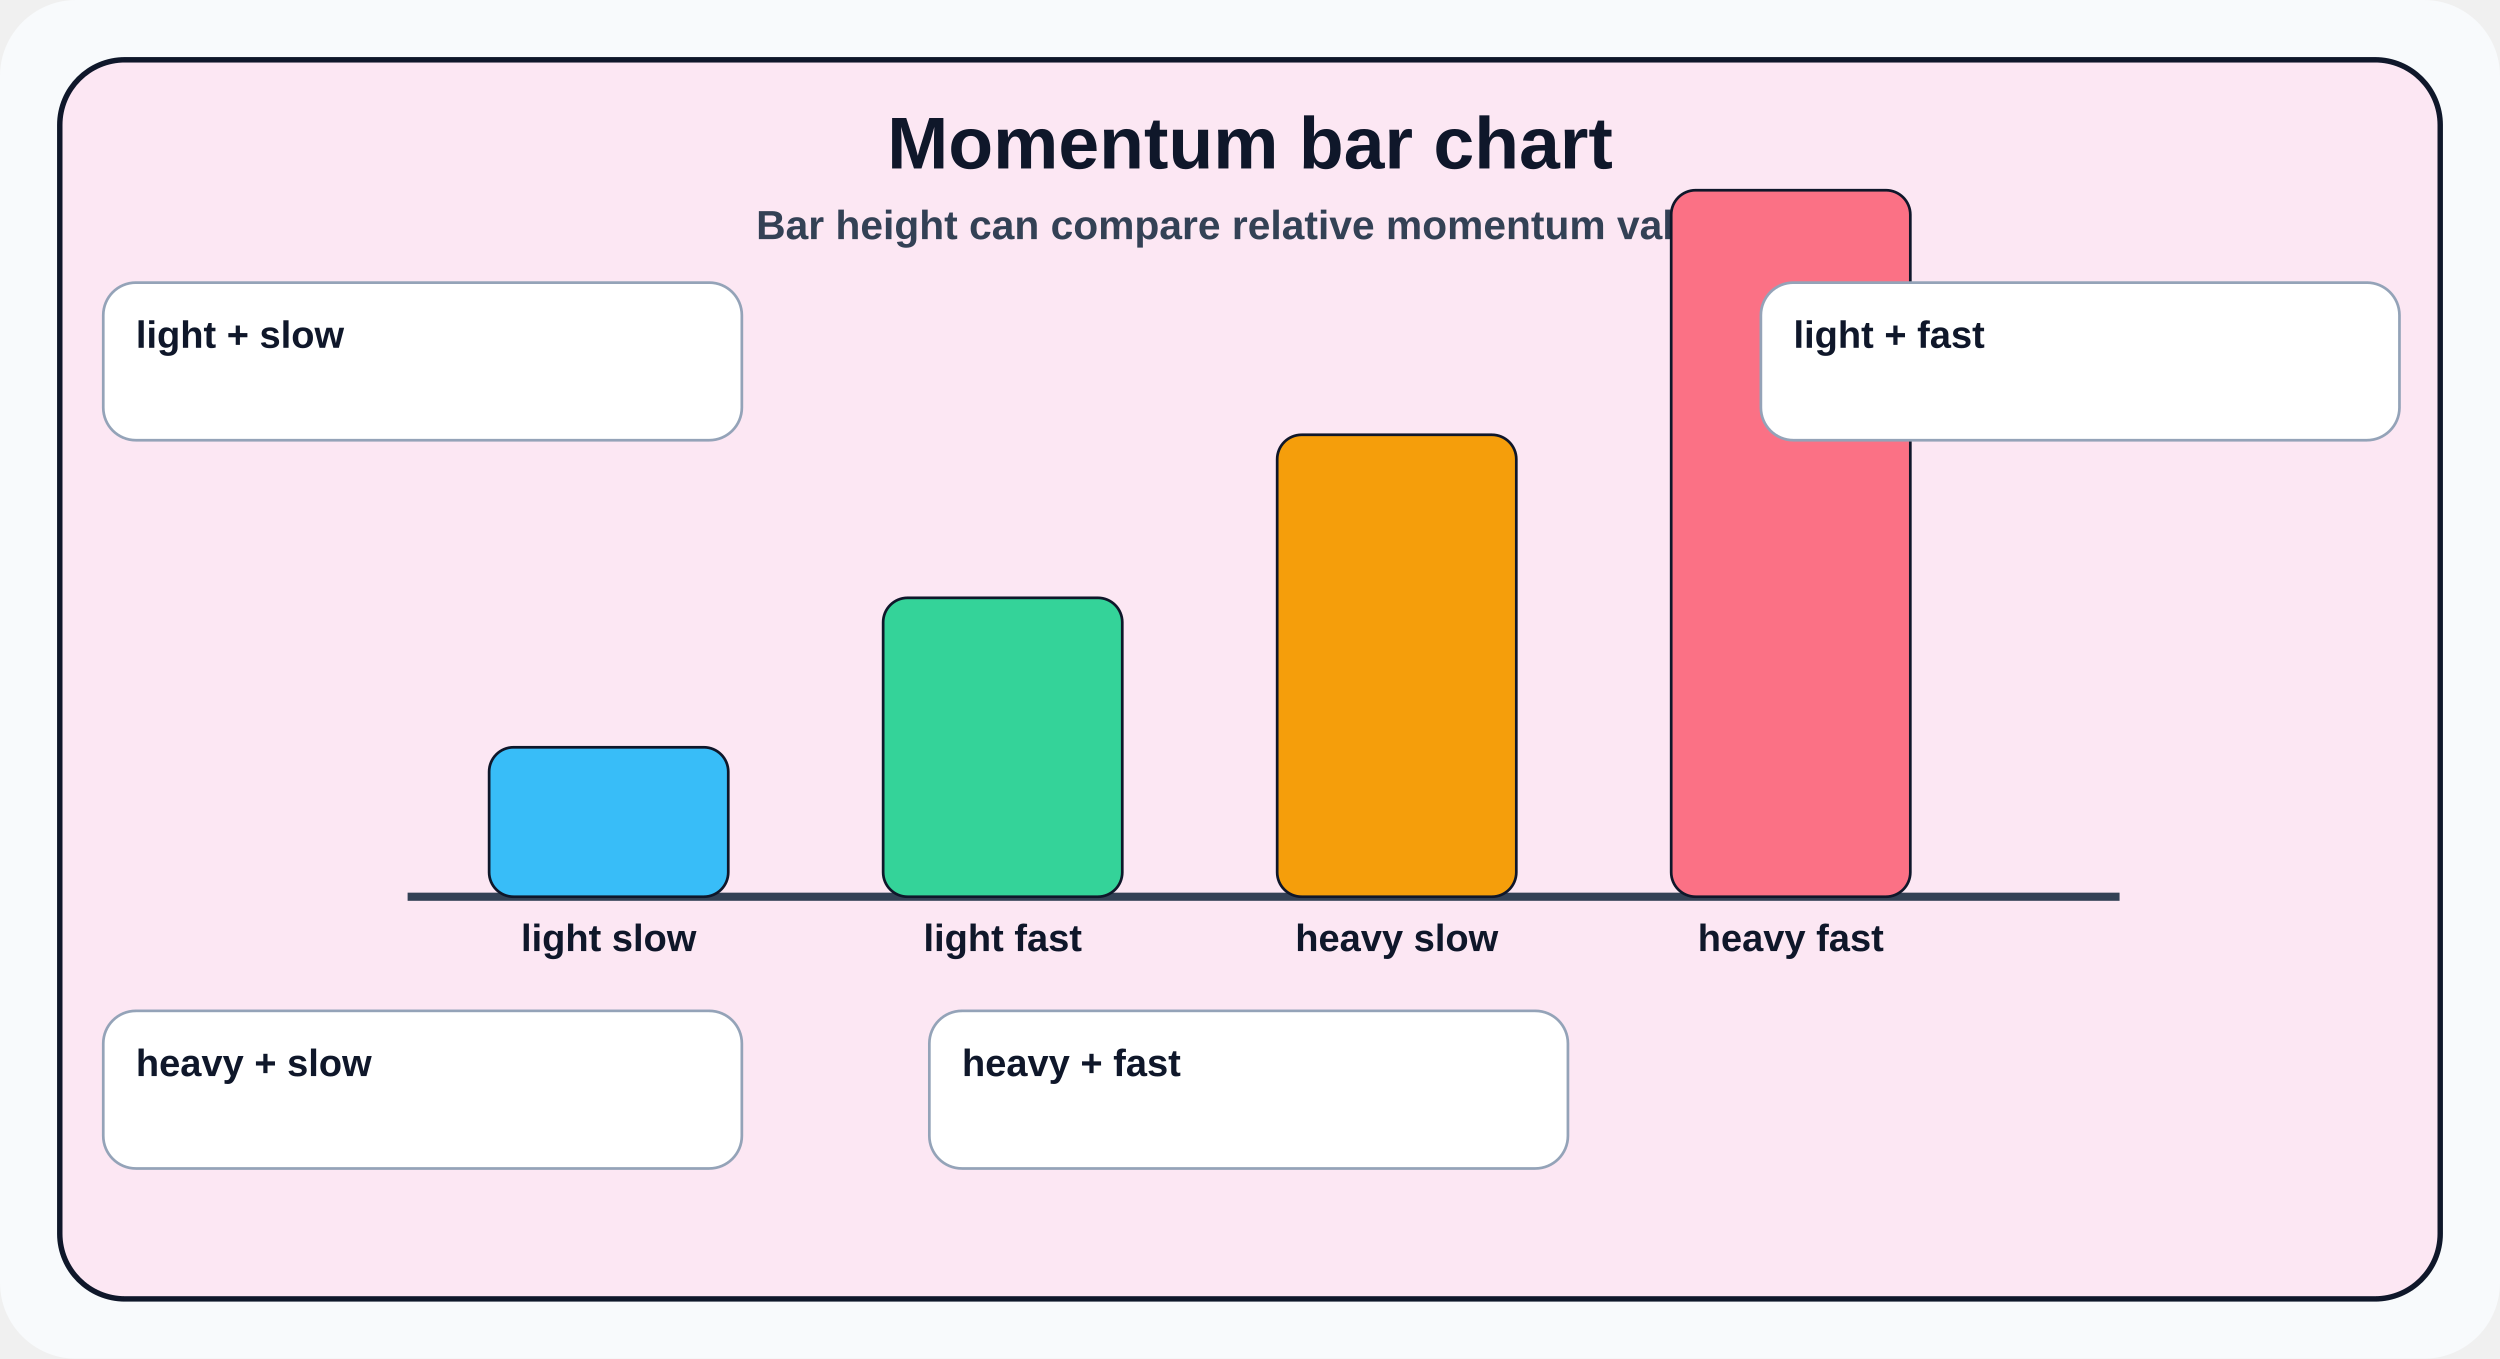
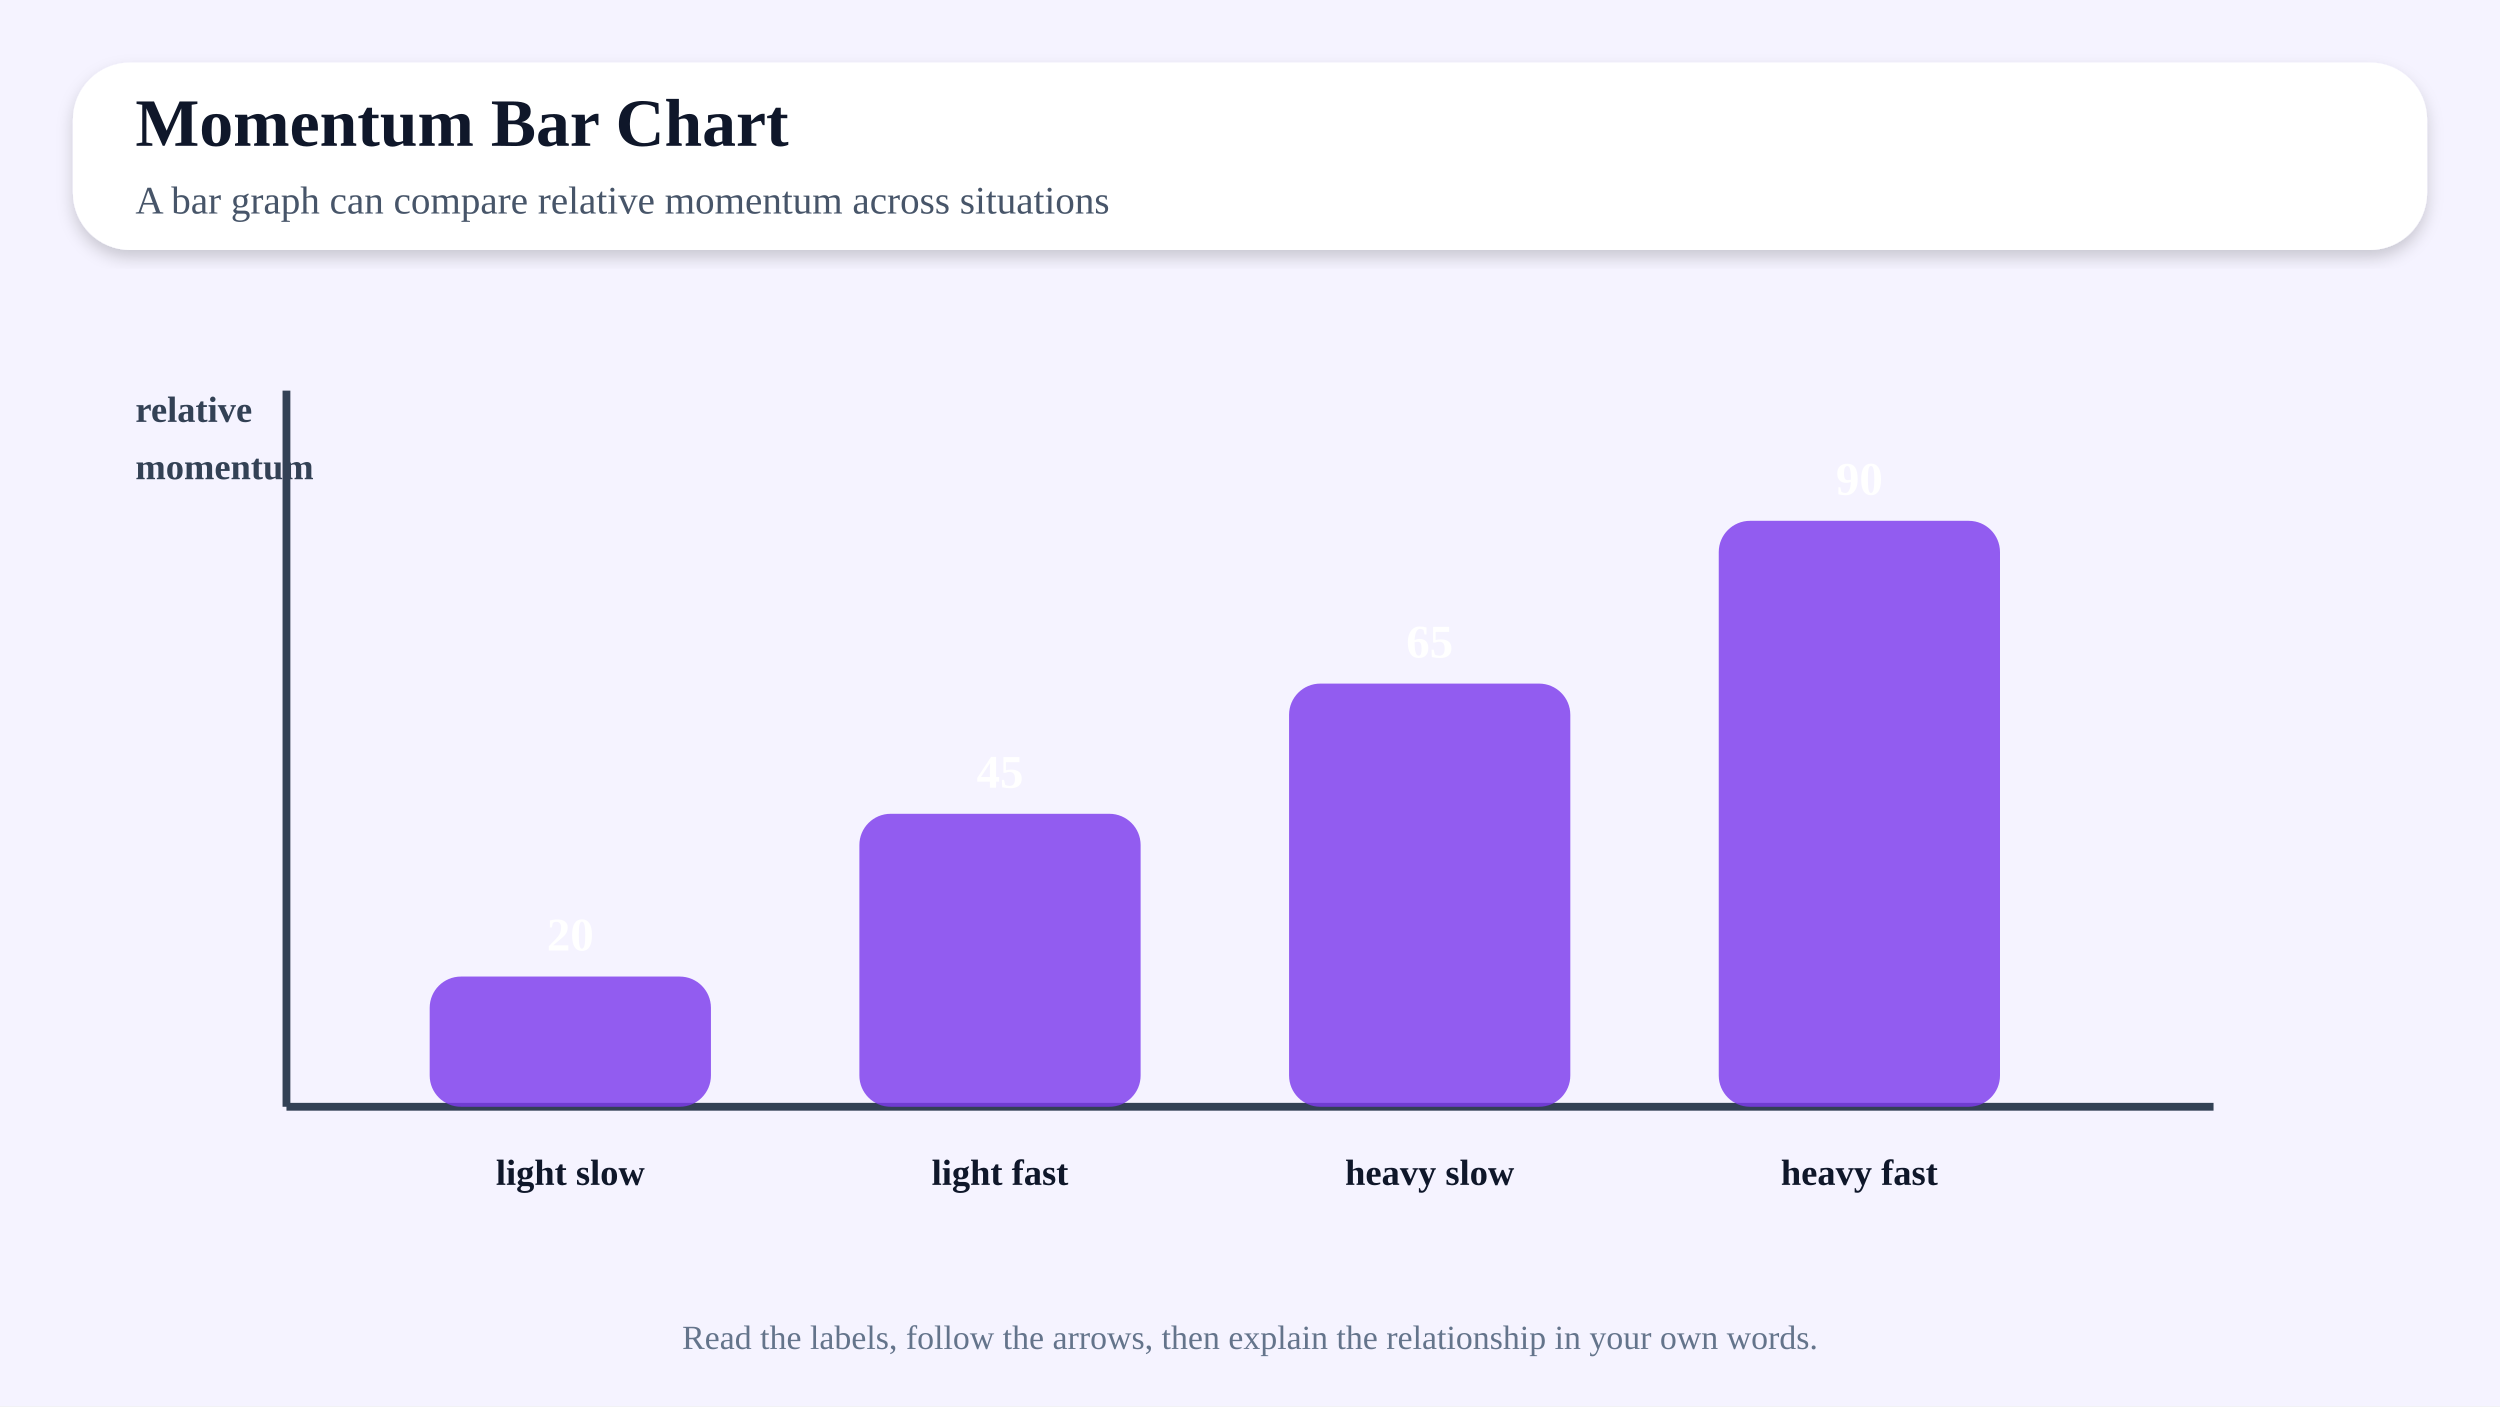
- <svg xmlns="http://www.w3.org/2000/svg" width="100%" height="500" viewBox="0 0 920 500" role="img" aria-labelledby="title desc">
-   <rect width="920" height="500" rx="28" fill="#f8fafc" />
-   <rect x="22" y="22" width="876" height="456" rx="24" fill="#fce7f3" stroke="#0f172a" stroke-width="2" />
-   <text x="460" y="62" text-anchor="middle" font-family="Arial, sans-serif" font-size="27" font-weight="800" fill="#0f172a">Momentum bar chart</text>
-   <text x="460" y="88" text-anchor="middle" font-family="Arial, sans-serif" font-size="15" font-weight="600" fill="#334155">Bar height can compare relative momentum values</text>
-   <line x1="150" y1="330" x2="780" y2="330" stroke="#334155" stroke-width="3" />
-   <rect x="180" y="275" width="88" height="55" rx="9" fill="#38bdf8" stroke="#0f172a" />
-   <text x="224" y="350" text-anchor="middle" font-family="Arial, sans-serif" font-size="14" font-weight="700" fill="#0f172a">light slow</text>
-   <rect x="325" y="220" width="88" height="110" rx="9" fill="#34d399" stroke="#0f172a" />
-   <text x="369" y="350" text-anchor="middle" font-family="Arial, sans-serif" font-size="14" font-weight="700" fill="#0f172a">light fast</text>
-   <rect x="470" y="160" width="88" height="170" rx="9" fill="#f59e0b" stroke="#0f172a" />
-   <text x="514" y="350" text-anchor="middle" font-family="Arial, sans-serif" font-size="14" font-weight="700" fill="#0f172a">heavy slow</text>
-   <rect x="615" y="70" width="88" height="260" rx="9" fill="#fb7185" stroke="#0f172a" />
-   <text x="659" y="350" text-anchor="middle" font-family="Arial, sans-serif" font-size="14" font-weight="700" fill="#0f172a">heavy fast</text>
-   <rect x="38" y="104" width="235" height="58" rx="12" fill="#ffffff" stroke="#94a3b8" />
-   <text x="50" y="128" text-anchor="start" font-family="Arial, sans-serif" font-size="14" font-weight="600" fill="#0f172a">light + slow</text>
-   <rect x="648" y="104" width="235" height="58" rx="12" fill="#ffffff" stroke="#94a3b8" />
-   <text x="660" y="128" text-anchor="start" font-family="Arial, sans-serif" font-size="14" font-weight="600" fill="#0f172a">light + fast</text>
-   <rect x="38" y="372" width="235" height="58" rx="12" fill="#ffffff" stroke="#94a3b8" />
-   <text x="50" y="396" text-anchor="start" font-family="Arial, sans-serif" font-size="14" font-weight="600" fill="#0f172a">heavy + slow</text>
-   <rect x="342" y="372" width="235" height="58" rx="12" fill="#ffffff" stroke="#94a3b8" />
-   <text x="354" y="396" text-anchor="start" font-family="Arial, sans-serif" font-size="14" font-weight="600" fill="#0f172a">heavy + fast</text>
+ <svg xmlns="http://www.w3.org/2000/svg" width="100%" height="540" viewBox="0 0 960 540" role="img" aria-label="Momentum Bar Chart">
+   <defs>
+     <marker id="arrow" markerWidth="12" markerHeight="12" refX="10" refY="6" orient="auto">
+       <path d="M2,2 L10,6 L2,10 Z" fill="#7c3aed" />
+     </marker>
+     <filter id="shadow" x="-10%" y="-10%" width="120%" height="120%">
+       <feDropShadow dx="0" dy="3" stdDeviation="3" flood-opacity="0.18" />
+     </filter>
+   </defs>
+   <rect width="960" height="540" fill="#f5f3ff" />
+   <rect x="28" y="24" width="904" height="72" rx="22" fill="white" filter="url(#shadow)" />
+   <text x="52" y="56" font-size="26" font-weight="800" fill="#0f172a">Momentum Bar Chart</text>
+   <text x="52" y="82" font-size="15" font-weight="500" fill="#475569">A bar graph can compare relative momentum across situations</text>
+   <line x1="110" y1="425" x2="850" y2="425" stroke="#334155" stroke-width="3" />
+   <line x1="110" y1="150" x2="110" y2="425" stroke="#334155" stroke-width="3" />
+   <text x="52" y="162" font-size="14" fill="#334155" font-weight="700" text-anchor="start">relative</text>
+   <text x="52" y="184" font-size="14" fill="#334155" font-weight="700" text-anchor="start">momentum</text>
+   <rect x="165" y="375.0" width="108" height="50.0" rx="12" fill="#7c3aed" opacity="0.82" />
+   <text x="219" y="365.0" text-anchor="middle" font-size="18" font-weight="800" fill="white">20</text>
+   <text x="219" y="455" font-size="14" fill="#0f172a" font-weight="700" text-anchor="middle">light slow</text>
+   <rect x="330" y="312.5" width="108" height="112.5" rx="12" fill="#7c3aed" opacity="0.82" />
+   <text x="384" y="302.5" text-anchor="middle" font-size="18" font-weight="800" fill="white">45</text>
+   <text x="384" y="455" font-size="14" fill="#0f172a" font-weight="700" text-anchor="middle">light fast</text>
+   <rect x="495" y="262.5" width="108" height="162.5" rx="12" fill="#7c3aed" opacity="0.82" />
+   <text x="549" y="252.5" text-anchor="middle" font-size="18" font-weight="800" fill="white">65</text>
+   <text x="549" y="455" font-size="14" fill="#0f172a" font-weight="700" text-anchor="middle">heavy slow</text>
+   <rect x="660" y="200.0" width="108" height="225.0" rx="12" fill="#7c3aed" opacity="0.82" />
+   <text x="714" y="190.0" text-anchor="middle" font-size="18" font-weight="800" fill="white">90</text>
+   <text x="714" y="455" font-size="14" fill="#0f172a" font-weight="700" text-anchor="middle">heavy fast</text>
+   <text x="480" y="518" text-anchor="middle" font-size="13" fill="#64748b">Read the labels, follow the arrows, then explain the relationship in your own words.</text>
</svg>
